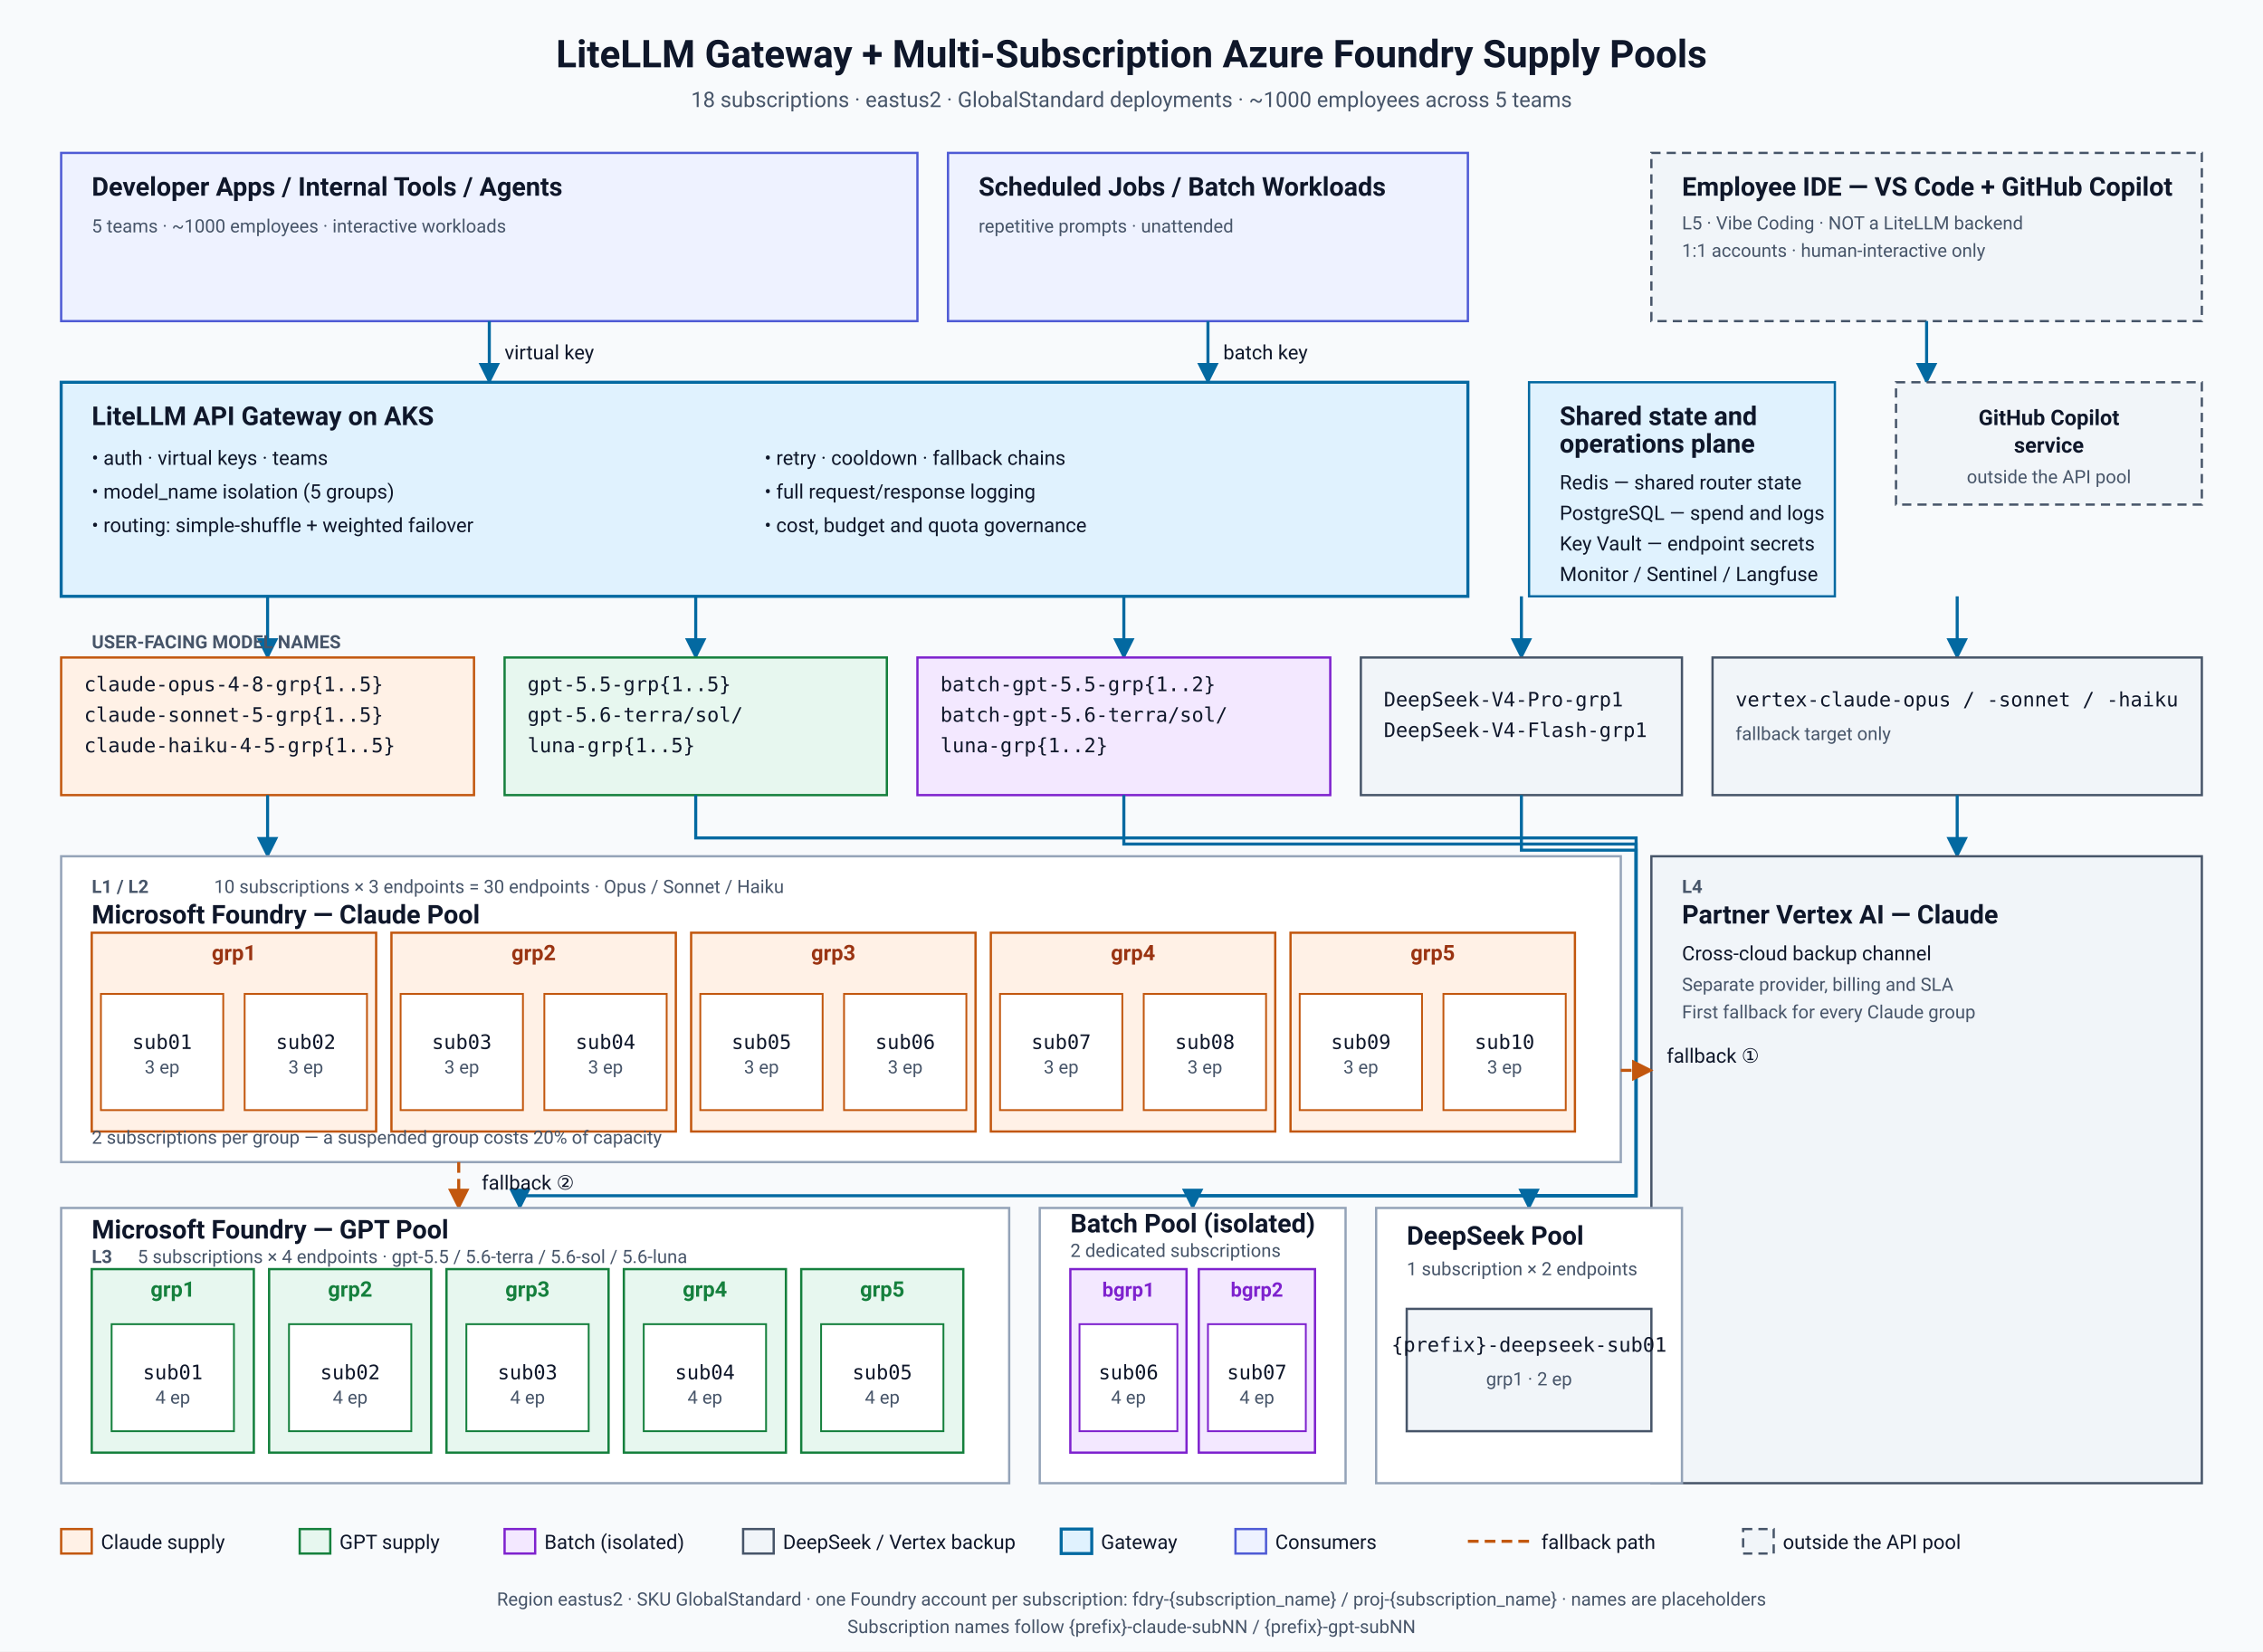
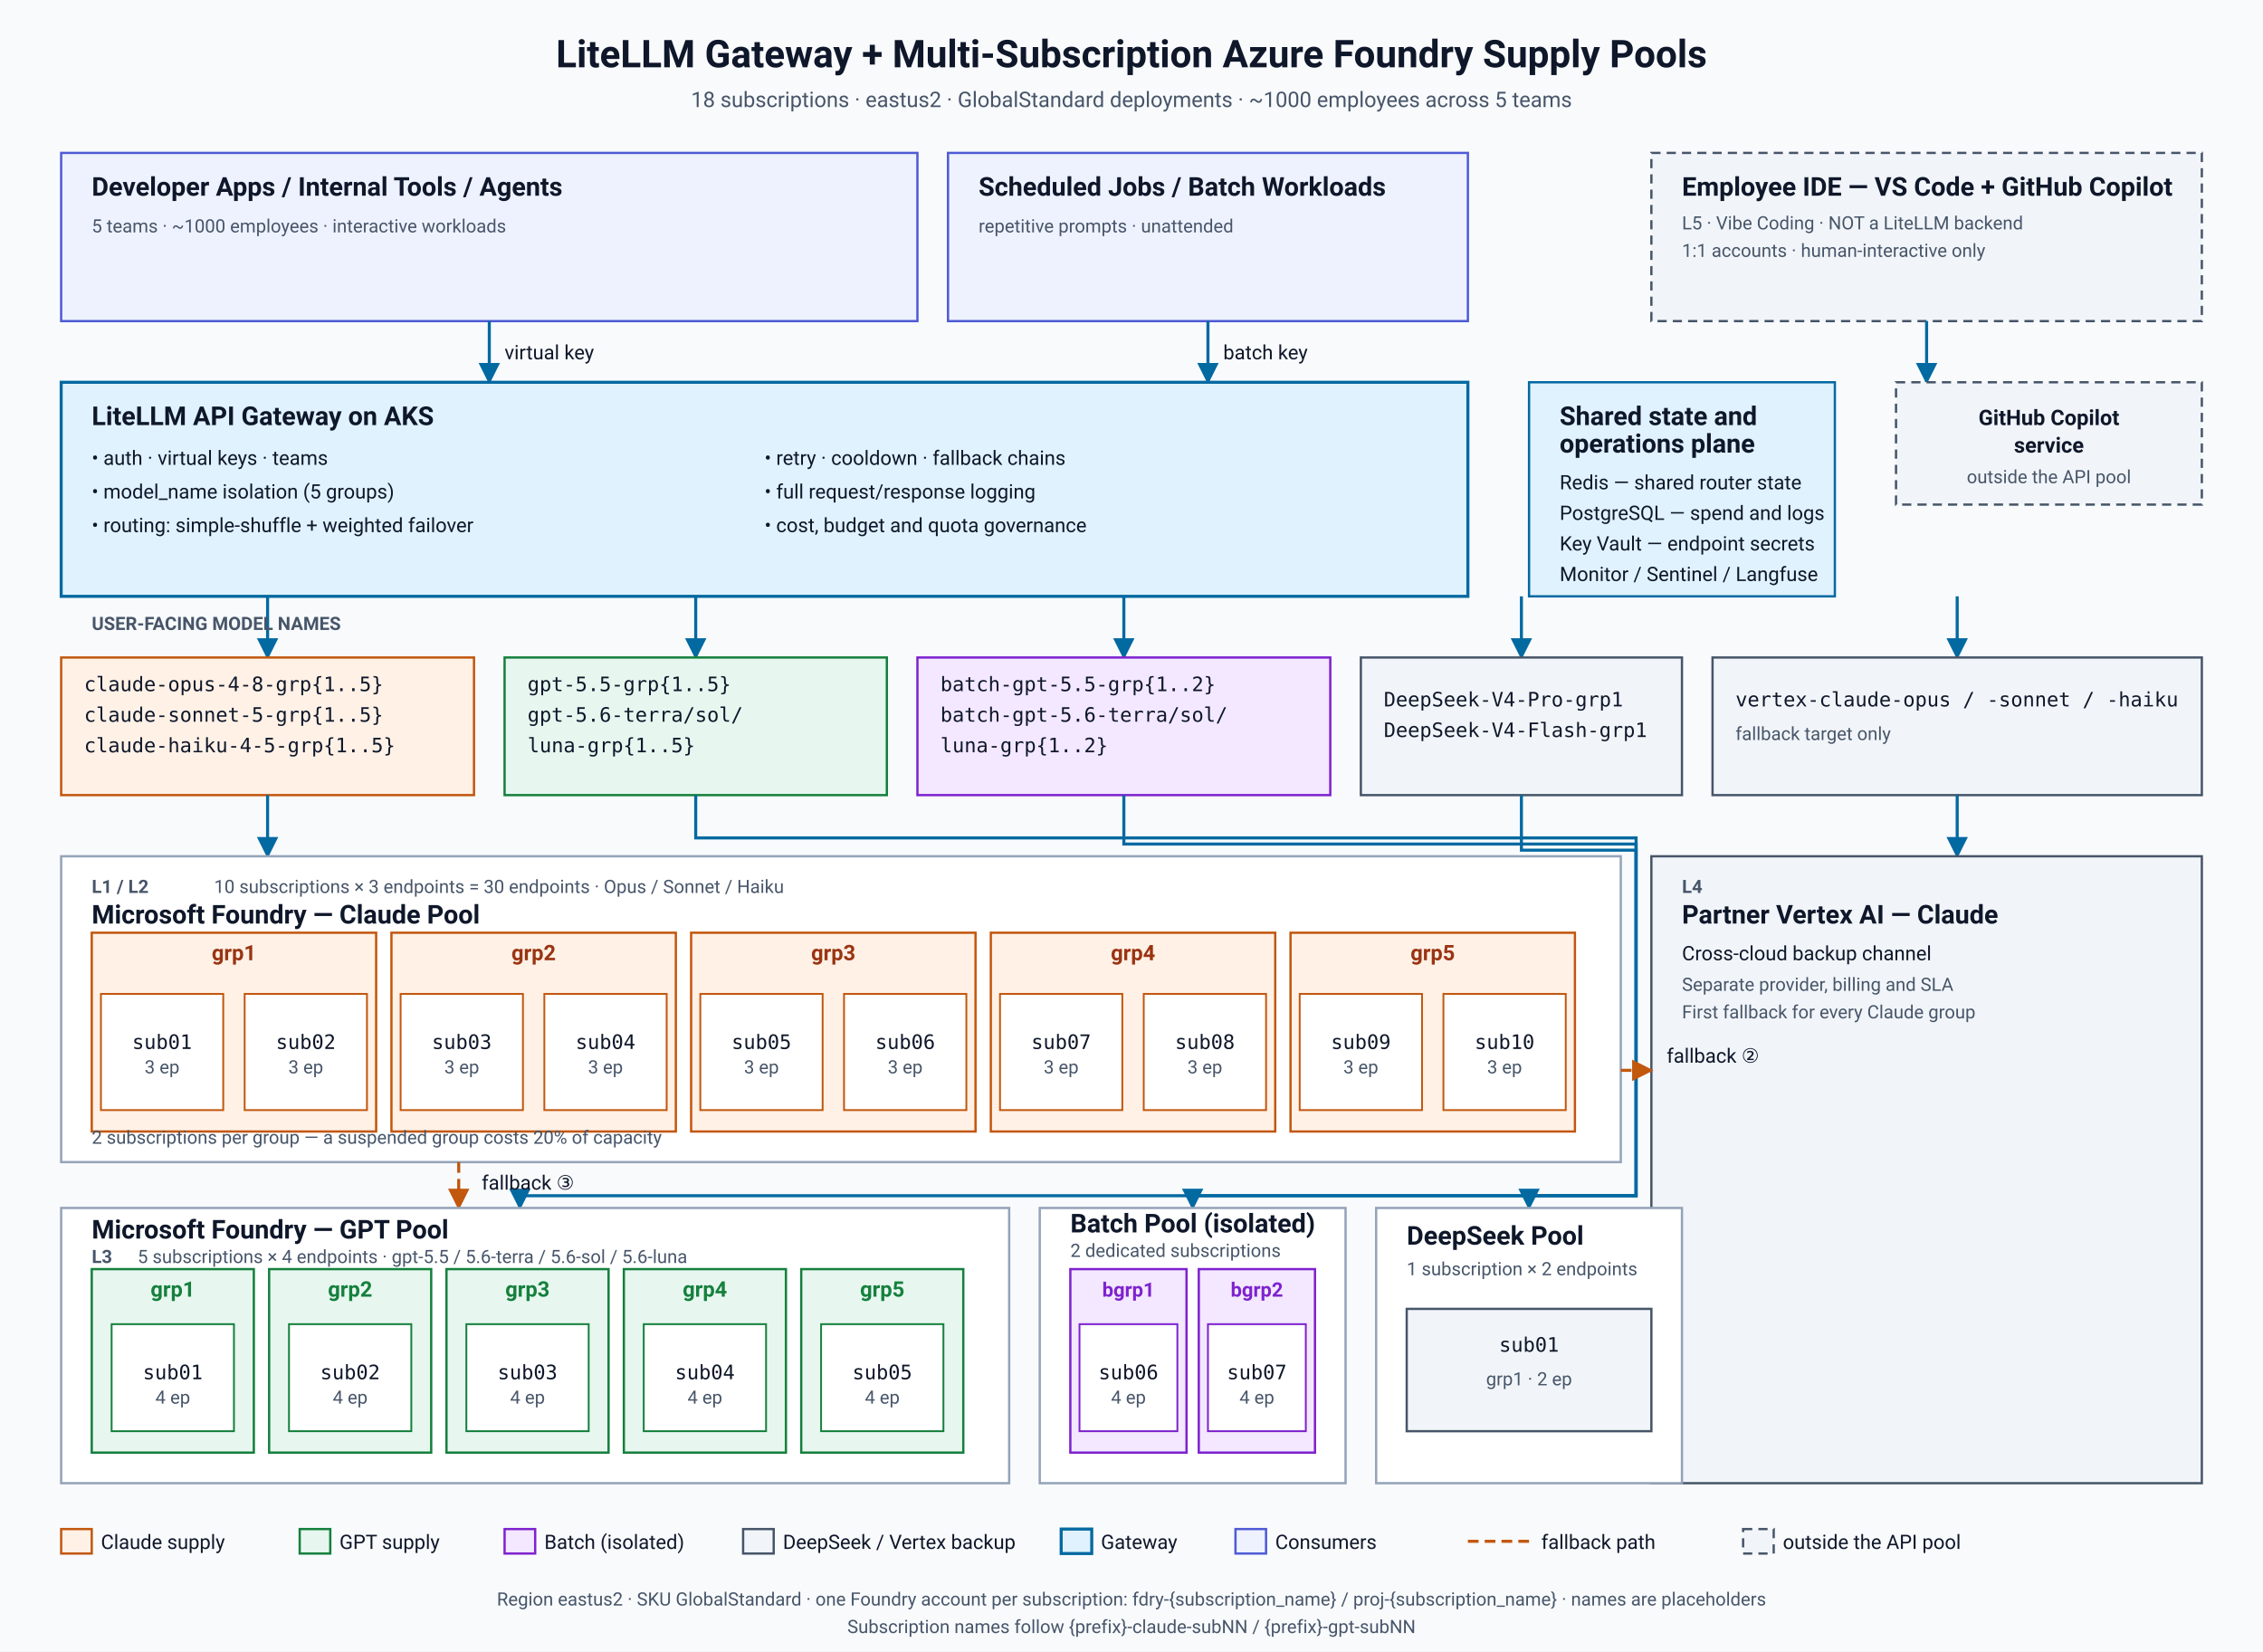
<svg xmlns="http://www.w3.org/2000/svg" viewBox="0 0 1480 1080" width="1480" height="1080" role="img">
  <style>
    .canvas { fill: #f8fafc; }
    .frame { fill: #ffffff; stroke: #94a3b8; stroke-width: 1.5; }
    .frame-title { font-family: 'Segoe UI', Roboto, 'Helvetica Neue', Arial, sans-serif; font-size: 17px; font-weight: 600; fill: #0f172a; }
    .title { font-family: 'Segoe UI', Roboto, 'Helvetica Neue', Arial, sans-serif; font-size: 25px; font-weight: 700; fill: #0f172a; }
    .subtitle { font-family: 'Segoe UI', Roboto, 'Helvetica Neue', Arial, sans-serif; font-size: 14px; fill: #475569; }
    .band-claude { fill: #fff1e6; stroke: #c2570e; stroke-width: 1.5; }
    .band-fault { fill: #fee2e2; stroke: #b91c1c; stroke-width: 2; }
    .band-label { font-family: 'Segoe UI', Roboto, 'Helvetica Neue', Arial, sans-serif; font-size: 14px; font-weight: 700; fill: #9a3412; }
    .band-label-fault { font-family: 'Segoe UI', Roboto, 'Helvetica Neue', Arial, sans-serif; font-size: 14px; font-weight: 700; fill: #b91c1c; }
    .chip-claude { fill: #ffffff; stroke: #c2570e; stroke-width: 1.2; }
    .chip-fault { fill: #fee2e2; stroke: #b91c1c; stroke-width: 1.5; }
    .chip-shared { fill: #fee2e2; stroke: #b91c1c; stroke-width: 1.2; }
    .box-vertex { fill: #f1f5f9; stroke: #475569; stroke-width: 1.5; }
    .box-gpt { fill: #e7f7ef; stroke: #15803d; stroke-width: 1.5; }
    .box-fault { fill: #fee2e2; stroke: #b91c1c; stroke-width: 2; }
    .lbl { font-family: 'Segoe UI', Roboto, 'Helvetica Neue', Arial, sans-serif; font-size: 13px; fill: #0f172a; }
    .lbl-muted { font-family: 'Segoe UI', Roboto, 'Helvetica Neue', Arial, sans-serif; font-size: 12px; fill: #475569; }
    .lbl-strong { font-family: 'Segoe UI', Roboto, 'Helvetica Neue', Arial, sans-serif; font-size: 14px; font-weight: 600; fill: #0f172a; }
    .lbl-fault { font-family: 'Segoe UI', Roboto, 'Helvetica Neue', Arial, sans-serif; font-size: 13px; font-weight: 600; fill: #b91c1c; }
    .lbl-ok { font-family: 'Segoe UI', Roboto, 'Helvetica Neue', Arial, sans-serif; font-size: 13px; font-weight: 600; fill: #15803d; }
    .mono { font-size: 13px; font-family: 'Cascadia Code', Consolas, 'DejaVu Sans Mono', monospace; fill: #0f172a; }
    .arrow-normal { stroke: #0369a1; stroke-width: 2; fill: none; }
    .arrow-fallback { stroke: #c2570e; stroke-width: 2; fill: none; stroke-dasharray: 7 4; }
    .arrow-blocked { stroke: #b91c1c; stroke-width: 2.5; fill: none; }
    .step-num { font-family: 'Segoe UI', Roboto, 'Helvetica Neue', Arial, sans-serif; font-size: 15px; font-weight: 700; fill: #0369a1; }
    .strike { stroke: #b91c1c; stroke-width: 3; }
    .box-consumer { fill: #eef2ff; stroke: #4f5bd5; stroke-width: 1.5; }
    .box-gateway { fill: #e0f2fe; stroke: #0369a1; stroke-width: 2; }
    .box-ops { fill: #e0f2fe; stroke: #0369a1; stroke-width: 1.5; }
    .box-copilot { fill: #f1f5f9; stroke: #475569; stroke-width: 1.5; stroke-dasharray: 6 4; }
    .box-name-claude { fill: #fff1e6; stroke: #c2570e; stroke-width: 1.5; }
    .box-name-gpt { fill: #e7f7ef; stroke: #15803d; stroke-width: 1.5; }
    .box-name-batch { fill: #f3e8ff; stroke: #7e22ce; stroke-width: 1.5; }
    .box-name-ds { fill: #f1f5f9; stroke: #475569; stroke-width: 1.5; }
    .band-gpt { fill: #e7f7ef; stroke: #15803d; stroke-width: 1.5; }
    .band-batch { fill: #f3e8ff; stroke: #7e22ce; stroke-width: 1.5; }
    .chip-gpt { fill: #ffffff; stroke: #15803d; stroke-width: 1.2; }
    .chip-batch { fill: #ffffff; stroke: #7e22ce; stroke-width: 1.2; }
    .band-label-gpt { font-family: 'Segoe UI', Roboto, 'Helvetica Neue', Arial, sans-serif; font-size: 14px; font-weight: 700; fill: #15803d; }
    .band-label-batch { font-family: 'Segoe UI', Roboto, 'Helvetica Neue', Arial, sans-serif; font-size: 13px; font-weight: 700; fill: #7e22ce; }
    .layer-tag { font-family: 'Segoe UI', Roboto, 'Helvetica Neue', Arial, sans-serif; font-size: 12px; font-weight: 700; fill: #475569; }
-     .mono-sm { font-size: 12px; font-family: 'Cascadia Code', Consolas, 'DejaVu Sans Mono', monospace; fill: #0f172a; }
  </style>
  <defs>
    <marker id="arrow-normal-head" viewBox="0 0 10 10" refX="9" refY="5" markerWidth="7" markerHeight="7" orient="auto-start-reverse">
      <path d="M 0 0 L 10 5 L 0 10 z" fill="#0369a1" />
    </marker>
    <marker id="arrow-fallback-head" viewBox="0 0 10 10" refX="9" refY="5" markerWidth="7" markerHeight="7" orient="auto-start-reverse">
      <path d="M 0 0 L 10 5 L 0 10 z" fill="#c2570e" />
    </marker>
  </defs>
  <rect class="canvas" x="0" y="0" width="1480" height="1080" />
  <text class="title" x="740" y="44" text-anchor="middle">LiteLLM Gateway + Multi-Subscription Azure Foundry Supply Pools</text>
  <text class="subtitle" x="740" y="70" text-anchor="middle">18 subscriptions · eastus2 · GlobalStandard deployments · ~1000 employees across 5 teams</text>
  <g>
    <rect class="box-consumer" x="40" y="100" width="560" height="110" />
    <text class="frame-title" x="60" y="128">Developer Apps / Internal Tools / Agents</text>
    <text class="lbl-muted" x="60" y="152">5 teams · ~1000 employees · interactive workloads</text>
  </g>
  <g>
    <rect class="box-consumer" x="620" y="100" width="340" height="110" />
    <text class="frame-title" x="640" y="128">Scheduled Jobs / Batch Workloads</text>
    <text class="lbl-muted" x="640" y="152">repetitive prompts · unattended</text>
  </g>
  <g>
    <rect class="box-copilot" x="1080" y="100" width="360" height="110" />
    <text class="frame-title" x="1100" y="128">Employee IDE — VS Code + GitHub Copilot</text>
    <text class="lbl-muted" x="1100" y="150">L5 · Vibe Coding · NOT a LiteLLM backend</text>
    <text class="lbl-muted" x="1100" y="168">1:1 accounts · human-interactive only</text>
  </g>
  <line class="arrow-normal" x1="320" y1="210" x2="320" y2="250" marker-end="url(#arrow-normal-head)" />
  <text class="lbl" x="330" y="235">virtual key</text>
  <line class="arrow-normal" x1="790" y1="210" x2="790" y2="250" marker-end="url(#arrow-normal-head)" />
  <text class="lbl" x="800" y="235">batch key</text>
  <line class="arrow-normal" x1="1260" y1="210" x2="1260" y2="250" marker-end="url(#arrow-normal-head)" />
  <g>
    <rect class="box-gateway" x="40" y="250" width="920" height="140" />
    <text class="frame-title" x="60" y="278">LiteLLM API Gateway on AKS</text>
    <text class="lbl" x="60" y="304">• auth · virtual keys · teams</text>
    <text class="lbl" x="60" y="326">• model_name isolation (5 groups)</text>
    <text class="lbl" x="60" y="348">• routing: simple-shuffle + weighted failover</text>
    <text class="lbl" x="500" y="304">• retry · cooldown · fallback chains</text>
    <text class="lbl" x="500" y="326">• full request/response logging</text>
    <text class="lbl" x="500" y="348">• cost, budget and quota governance</text>
  </g>
  <g>
    <rect class="box-ops" x="1000" y="250" width="200" height="140" />
    <text class="frame-title" x="1020" y="278">Shared state and</text>
    <text class="frame-title" x="1020" y="296">operations plane</text>
    <text class="lbl" x="1020" y="320">Redis — shared router state</text>
    <text class="lbl" x="1020" y="340">PostgreSQL — spend and logs</text>
    <text class="lbl" x="1020" y="360">Key Vault — endpoint secrets</text>
    <text class="lbl" x="1020" y="380">Monitor / Sentinel / Langfuse</text>
  </g>
  <g>
    <rect class="box-copilot" x="1240" y="250" width="200" height="80" />
    <text class="lbl-strong" x="1340" y="278" text-anchor="middle">GitHub Copilot</text>
    <text class="lbl-strong" x="1340" y="296" text-anchor="middle">service</text>
    <text class="lbl-muted" x="1340" y="316" text-anchor="middle">outside the API pool</text>
  </g>
  <line class="arrow-normal" x1="175" y1="390" x2="175" y2="430" marker-end="url(#arrow-normal-head)" />
  <line class="arrow-normal" x1="455" y1="390" x2="455" y2="430" marker-end="url(#arrow-normal-head)" />
  <line class="arrow-normal" x1="735" y1="390" x2="735" y2="430" marker-end="url(#arrow-normal-head)" />
  <line class="arrow-normal" x1="995" y1="390" x2="995" y2="430" marker-end="url(#arrow-normal-head)" />
  <line class="arrow-normal" x1="1280" y1="390" x2="1280" y2="430" marker-end="url(#arrow-normal-head)" />
-   <text class="layer-tag" x="60" y="424">USER-FACING MODEL NAMES</text>
+   <text class="layer-tag" x="60" y="412">USER-FACING MODEL NAMES</text>
  <g>
    <rect class="box-name-claude" x="40" y="430" width="270" height="90" />
    <text class="mono" x="55" y="452">claude-opus-4-8-grp{1..5}</text>
    <text class="mono" x="55" y="472">claude-sonnet-5-grp{1..5}</text>
    <text class="mono" x="55" y="492">claude-haiku-4-5-grp{1..5}</text>
  </g>
  <g>
    <rect class="box-name-gpt" x="330" y="430" width="250" height="90" />
    <text class="mono" x="345" y="452">gpt-5.5-grp{1..5}</text>
    <text class="mono" x="345" y="472">gpt-5.6-terra/sol/</text>
    <text class="mono" x="345" y="492">luna-grp{1..5}</text>
  </g>
  <g>
    <rect class="box-name-batch" x="600" y="430" width="270" height="90" />
    <text class="mono" x="615" y="452">batch-gpt-5.5-grp{1..2}</text>
    <text class="mono" x="615" y="472">batch-gpt-5.6-terra/sol/</text>
    <text class="mono" x="615" y="492">luna-grp{1..2}</text>
  </g>
  <g>
    <rect class="box-name-ds" x="890" y="430" width="210" height="90" />
    <text class="mono" x="905" y="462">DeepSeek-V4-Pro-grp1</text>
    <text class="mono" x="905" y="482">DeepSeek-V4-Flash-grp1</text>
  </g>
  <g>
    <rect class="box-name-ds" x="1120" y="430" width="320" height="90" />
    <text class="mono" x="1135" y="462">vertex-claude-opus / -sonnet / -haiku</text>
    <text class="lbl-muted" x="1135" y="484">fallback target only</text>
  </g>
  <line class="arrow-normal" x1="175" y1="520" x2="175" y2="560" marker-end="url(#arrow-normal-head)" />
  <line class="arrow-normal" x1="1280" y1="520" x2="1280" y2="560" marker-end="url(#arrow-normal-head)" />
  <path class="arrow-normal" d="M 455 520 L 455 548 L 1070 548 L 1070 782 L 340 782 L 340 790" marker-end="url(#arrow-normal-head)" />
  <path class="arrow-normal" d="M 735 520 L 735 552 L 1070 552 L 1070 782 L 780 782 L 780 790" marker-end="url(#arrow-normal-head)" />
  <path class="arrow-normal" d="M 995 520 L 995 556 L 1070 556 L 1070 782 L 1000 782 L 1000 790" marker-end="url(#arrow-normal-head)" />
  <g>
    <rect class="frame" x="40" y="560" width="1020" height="200" />
    <text class="layer-tag" x="60" y="584">L1 / L2</text>
    <text class="lbl-muted" x="140" y="584">10 subscriptions × 3 endpoints = 30 endpoints · Opus / Sonnet / Haiku</text>
    <text class="frame-title" x="60" y="604">Microsoft Foundry — Claude Pool</text>
    <g>
      <rect class="band-claude" x="60" y="610" width="186" height="130" />
      <text class="band-label" x="153" y="628" text-anchor="middle">grp1</text>
      <rect class="chip-claude" x="66" y="650" width="80" height="76" />
      <text class="mono" x="106" y="686" text-anchor="middle">sub01</text>
      <text class="lbl-muted" x="106" y="702" text-anchor="middle">3 ep</text>
      <rect class="chip-claude" x="160" y="650" width="80" height="76" />
      <text class="mono" x="200" y="686" text-anchor="middle">sub02</text>
      <text class="lbl-muted" x="200" y="702" text-anchor="middle">3 ep</text>
    </g>
    <g>
      <rect class="band-claude" x="256" y="610" width="186" height="130" />
      <text class="band-label" x="349" y="628" text-anchor="middle">grp2</text>
      <rect class="chip-claude" x="262" y="650" width="80" height="76" />
      <text class="mono" x="302" y="686" text-anchor="middle">sub03</text>
      <text class="lbl-muted" x="302" y="702" text-anchor="middle">3 ep</text>
      <rect class="chip-claude" x="356" y="650" width="80" height="76" />
      <text class="mono" x="396" y="686" text-anchor="middle">sub04</text>
      <text class="lbl-muted" x="396" y="702" text-anchor="middle">3 ep</text>
    </g>
    <g>
      <rect class="band-claude" x="452" y="610" width="186" height="130" />
      <text class="band-label" x="545" y="628" text-anchor="middle">grp3</text>
      <rect class="chip-claude" x="458" y="650" width="80" height="76" />
      <text class="mono" x="498" y="686" text-anchor="middle">sub05</text>
      <text class="lbl-muted" x="498" y="702" text-anchor="middle">3 ep</text>
      <rect class="chip-claude" x="552" y="650" width="80" height="76" />
      <text class="mono" x="592" y="686" text-anchor="middle">sub06</text>
      <text class="lbl-muted" x="592" y="702" text-anchor="middle">3 ep</text>
    </g>
    <g>
      <rect class="band-claude" x="648" y="610" width="186" height="130" />
      <text class="band-label" x="741" y="628" text-anchor="middle">grp4</text>
      <rect class="chip-claude" x="654" y="650" width="80" height="76" />
      <text class="mono" x="694" y="686" text-anchor="middle">sub07</text>
      <text class="lbl-muted" x="694" y="702" text-anchor="middle">3 ep</text>
      <rect class="chip-claude" x="748" y="650" width="80" height="76" />
      <text class="mono" x="788" y="686" text-anchor="middle">sub08</text>
      <text class="lbl-muted" x="788" y="702" text-anchor="middle">3 ep</text>
    </g>
    <g>
      <rect class="band-claude" x="844" y="610" width="186" height="130" />
      <text class="band-label" x="937" y="628" text-anchor="middle">grp5</text>
      <rect class="chip-claude" x="850" y="650" width="80" height="76" />
      <text class="mono" x="890" y="686" text-anchor="middle">sub09</text>
      <text class="lbl-muted" x="890" y="702" text-anchor="middle">3 ep</text>
      <rect class="chip-claude" x="944" y="650" width="80" height="76" />
      <text class="mono" x="984" y="686" text-anchor="middle">sub10</text>
      <text class="lbl-muted" x="984" y="702" text-anchor="middle">3 ep</text>
    </g>
    <text class="lbl-muted" x="60" y="748">2 subscriptions per group — a suspended group costs 20% of capacity</text>
  </g>
  <g>
    <rect class="box-vertex" x="1080" y="560" width="360" height="410" />
    <text class="layer-tag" x="1100" y="584">L4</text>
    <text class="frame-title" x="1100" y="604">Partner Vertex AI — Claude</text>
    <text class="lbl" x="1100" y="628">Cross-cloud backup channel</text>
    <text class="lbl-muted" x="1100" y="648">Separate provider, billing and SLA</text>
    <text class="lbl-muted" x="1100" y="666">First fallback for every Claude group</text>
  </g>
  <path class="arrow-fallback" d="M 1060 700 L 1080 700" marker-end="url(#arrow-fallback-head)" />
-   <text class="lbl" x="1090" y="695">fallback ①</text>
+   <text class="lbl" x="1090" y="695">fallback ②</text>
  <path class="arrow-fallback" d="M 300 760 L 300 790" marker-end="url(#arrow-fallback-head)" />
-   <text class="lbl" x="315" y="778">fallback ②</text>
+   <text class="lbl" x="315" y="778">fallback ③</text>
  <g>
    <rect class="frame" x="40" y="790" width="620" height="180" />
    <text class="frame-title" x="60" y="810">Microsoft Foundry — GPT Pool</text>
    <text class="layer-tag" x="60" y="826">L3</text>
    <text class="lbl-muted" x="90" y="826">5 subscriptions × 4 endpoints · gpt-5.5 / 5.6-terra / 5.6-sol / 5.6-luna</text>
    <g>
      <rect class="band-gpt" x="60" y="830" width="106" height="120" />
      <text class="band-label-gpt" x="113" y="848" text-anchor="middle">grp1</text>
      <rect class="chip-gpt" x="73" y="866" width="80" height="70" />
      <text class="mono" x="113" y="902" text-anchor="middle">sub01</text>
      <text class="lbl-muted" x="113" y="918" text-anchor="middle">4 ep</text>
    </g>
    <g>
      <rect class="band-gpt" x="176" y="830" width="106" height="120" />
      <text class="band-label-gpt" x="229" y="848" text-anchor="middle">grp2</text>
      <rect class="chip-gpt" x="189" y="866" width="80" height="70" />
      <text class="mono" x="229" y="902" text-anchor="middle">sub02</text>
      <text class="lbl-muted" x="229" y="918" text-anchor="middle">4 ep</text>
    </g>
    <g>
      <rect class="band-gpt" x="292" y="830" width="106" height="120" />
      <text class="band-label-gpt" x="345" y="848" text-anchor="middle">grp3</text>
      <rect class="chip-gpt" x="305" y="866" width="80" height="70" />
      <text class="mono" x="345" y="902" text-anchor="middle">sub03</text>
      <text class="lbl-muted" x="345" y="918" text-anchor="middle">4 ep</text>
    </g>
    <g>
      <rect class="band-gpt" x="408" y="830" width="106" height="120" />
      <text class="band-label-gpt" x="461" y="848" text-anchor="middle">grp4</text>
      <rect class="chip-gpt" x="421" y="866" width="80" height="70" />
      <text class="mono" x="461" y="902" text-anchor="middle">sub04</text>
      <text class="lbl-muted" x="461" y="918" text-anchor="middle">4 ep</text>
    </g>
    <g>
      <rect class="band-gpt" x="524" y="830" width="106" height="120" />
      <text class="band-label-gpt" x="577" y="848" text-anchor="middle">grp5</text>
      <rect class="chip-gpt" x="537" y="866" width="80" height="70" />
      <text class="mono" x="577" y="902" text-anchor="middle">sub05</text>
      <text class="lbl-muted" x="577" y="918" text-anchor="middle">4 ep</text>
    </g>
  </g>
  <g>
    <rect class="frame" x="680" y="790" width="200" height="180" />
    <text class="frame-title" x="700" y="806">Batch Pool (isolated)</text>
    <text class="lbl-muted" x="700" y="822">2 dedicated subscriptions</text>
    <g>
      <rect class="band-batch" x="700" y="830" width="76" height="120" />
      <text class="band-label-batch" x="738" y="848" text-anchor="middle">bgrp1</text>
      <rect class="chip-batch" x="706" y="866" width="64" height="70" />
      <text class="mono" x="738" y="902" text-anchor="middle">sub06</text>
      <text class="lbl-muted" x="738" y="918" text-anchor="middle">4 ep</text>
    </g>
    <g>
      <rect class="band-batch" x="784" y="830" width="76" height="120" />
      <text class="band-label-batch" x="822" y="848" text-anchor="middle">bgrp2</text>
      <rect class="chip-batch" x="790" y="866" width="64" height="70" />
      <text class="mono" x="822" y="902" text-anchor="middle">sub07</text>
      <text class="lbl-muted" x="822" y="918" text-anchor="middle">4 ep</text>
    </g>
  </g>
  <g>
    <rect class="frame" x="900" y="790" width="200" height="180" />
    <text class="frame-title" x="920" y="814">DeepSeek Pool</text>
    <text class="lbl-muted" x="920" y="834">1 subscription × 2 endpoints</text>
    <rect class="box-name-ds" x="920" y="856" width="160" height="80" />
-     <text class="mono" x="1000" y="884" text-anchor="middle">{prefix}-deepseek-sub01</text>
+     <text class="mono" x="1000" y="884" text-anchor="middle">sub01</text>
    <text class="lbl-muted" x="1000" y="906" text-anchor="middle">grp1 · 2 ep</text>
  </g>
  <g>
    <rect class="box-name-claude" x="40" y="1000" width="20" height="16" />
    <text class="lbl" x="66" y="1013">Claude supply</text>
    <rect class="box-name-gpt" x="196" y="1000" width="20" height="16" />
    <text class="lbl" x="222" y="1013">GPT supply</text>
    <rect class="box-name-batch" x="330" y="1000" width="20" height="16" />
    <text class="lbl" x="356" y="1013">Batch (isolated)</text>
    <rect class="box-name-ds" x="486" y="1000" width="20" height="16" />
    <text class="lbl" x="512" y="1013">DeepSeek / Vertex backup</text>
    <rect class="box-gateway" x="694" y="1000" width="20" height="16" />
    <text class="lbl" x="720" y="1013">Gateway</text>
    <rect class="box-consumer" x="808" y="1000" width="20" height="16" />
    <text class="lbl" x="834" y="1013">Consumers</text>
    <line class="arrow-fallback" x1="960" y1="1008" x2="1000" y2="1008" />
    <text class="lbl" x="1008" y="1013">fallback path</text>
    <rect class="box-copilot" x="1140" y="1000" width="20" height="16" />
    <text class="lbl" x="1166" y="1013">outside the API pool</text>
  </g>
  <text class="lbl-muted" x="740" y="1050" text-anchor="middle">Region eastus2 · SKU GlobalStandard · one Foundry account per subscription: fdry-{subscription_name} / proj-{subscription_name} · names are placeholders</text>
  <text class="lbl-muted" x="740" y="1068" text-anchor="middle">Subscription names follow {prefix}-claude-subNN / {prefix}-gpt-subNN</text>
</svg>
